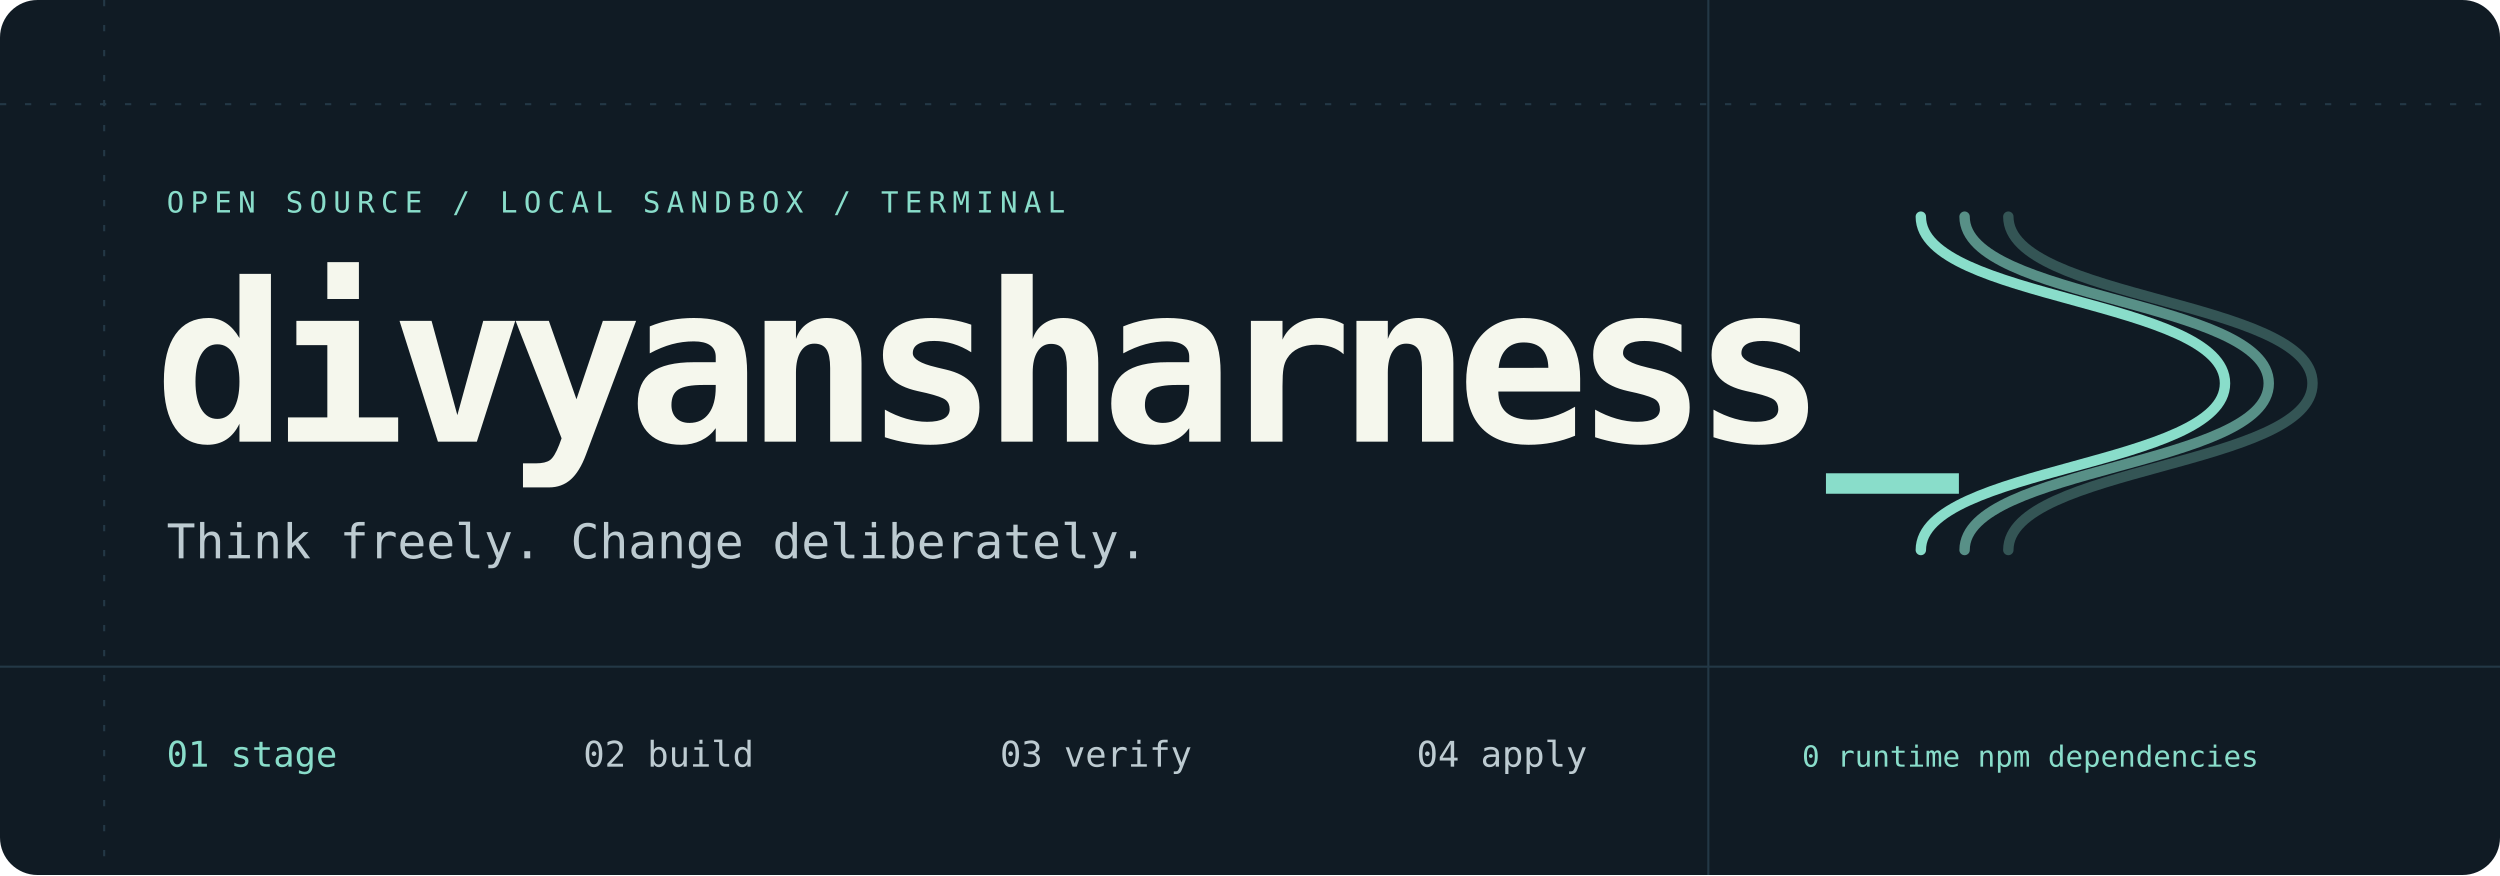
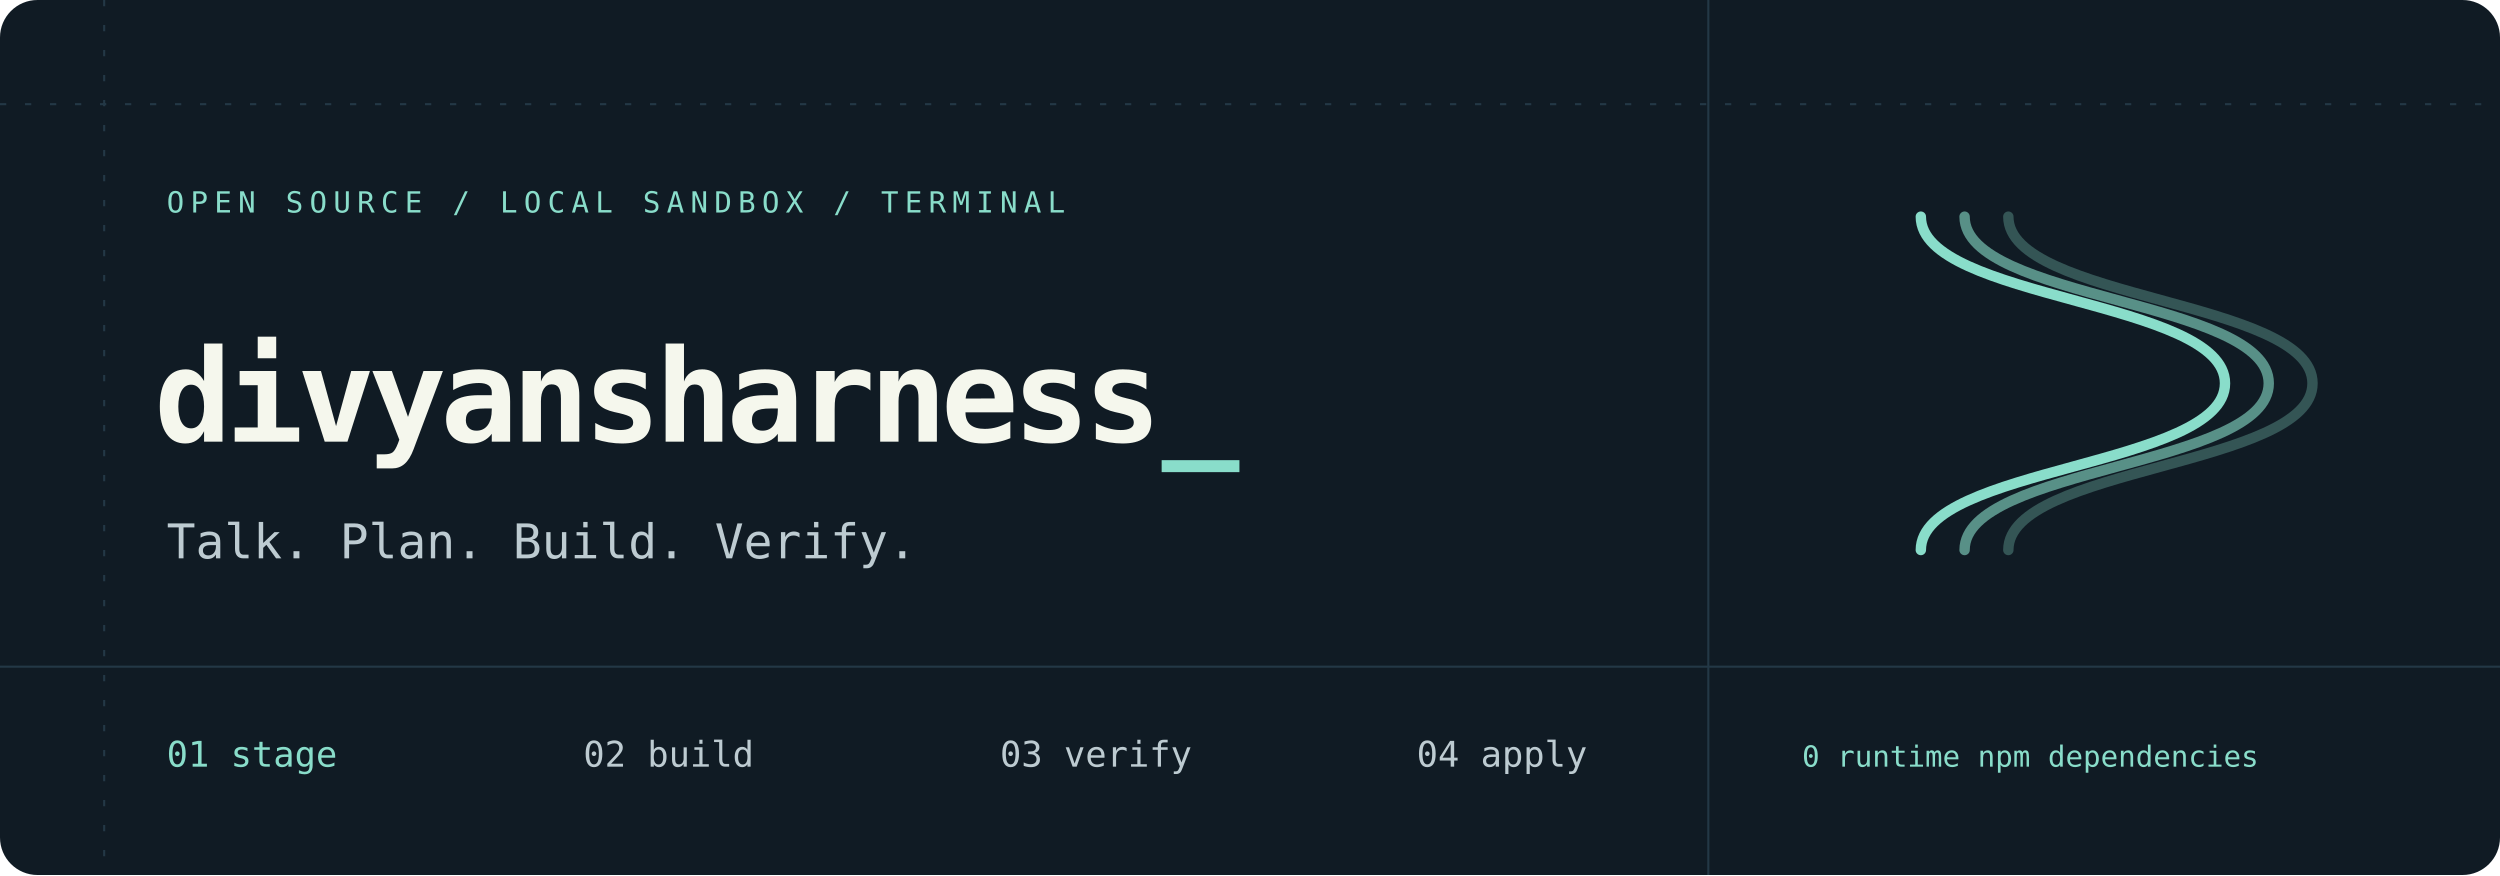
<svg xmlns="http://www.w3.org/2000/svg" width="1200" height="420" viewBox="0 0 1200 420" role="img" aria-labelledby="title desc">
  <rect width="1200" height="420" rx="18" fill="#101b24" />
  <g fill="none" stroke="#233846">
    <path d="M0 320H1200M820 0V420" />
    <path d="M50 0V420M0 50H1200" stroke-dasharray="3 9" />
  </g>
  <g fill="none" stroke="#89ddca" stroke-width="5" stroke-linecap="round">
    <path d="M922 104c0 40 146 40 146 80s-146 40-146 80" />
    <path d="M943 104c0 40 146 40 146 80s-146 40-146 80" opacity=".6" />
    <path d="M964 104c0 40 146 40 146 80s-146 40-146 80" opacity=".3" />
  </g>
  <g font-family="ui-monospace, SFMono-Regular, Consolas, monospace">
    <text x="80" y="102" font-size="14" letter-spacing="3" fill="#89ddca">OPEN SOURCE / LOCAL SANDBOX / TERMINAL</text>
-     <text x="74" y="212" font-size="106" font-weight="700" letter-spacing="-7" fill="#f5f7ed">divyansharness<tspan fill="#89ddca">_</tspan>
+     <text x="74" y="212" font-size="62" font-weight="700" letter-spacing="-3" fill="#f5f7ed">divyansharness<tspan fill="#89ddca">_</tspan>
    </text>
-     <text x="80" y="268" font-size="23" fill="#bdcbd1">Think freely. Change deliberately.</text>
+     <text x="80" y="268" font-size="23" fill="#bdcbd1">Talk. Plan. Build. Verify.</text>
    <text x="80" y="368" font-size="17" fill="#89ddca">01 stage</text>
    <text x="280" y="368" font-size="17" fill="#bdcbd1">02 build</text>
    <text x="480" y="368" font-size="17" fill="#bdcbd1">03 verify</text>
    <text x="680" y="368" font-size="17" fill="#bdcbd1">04 apply</text>
    <text x="865" y="368" font-size="14" fill="#89ddca">0 runtime npm dependencies</text>
  </g>
</svg>
